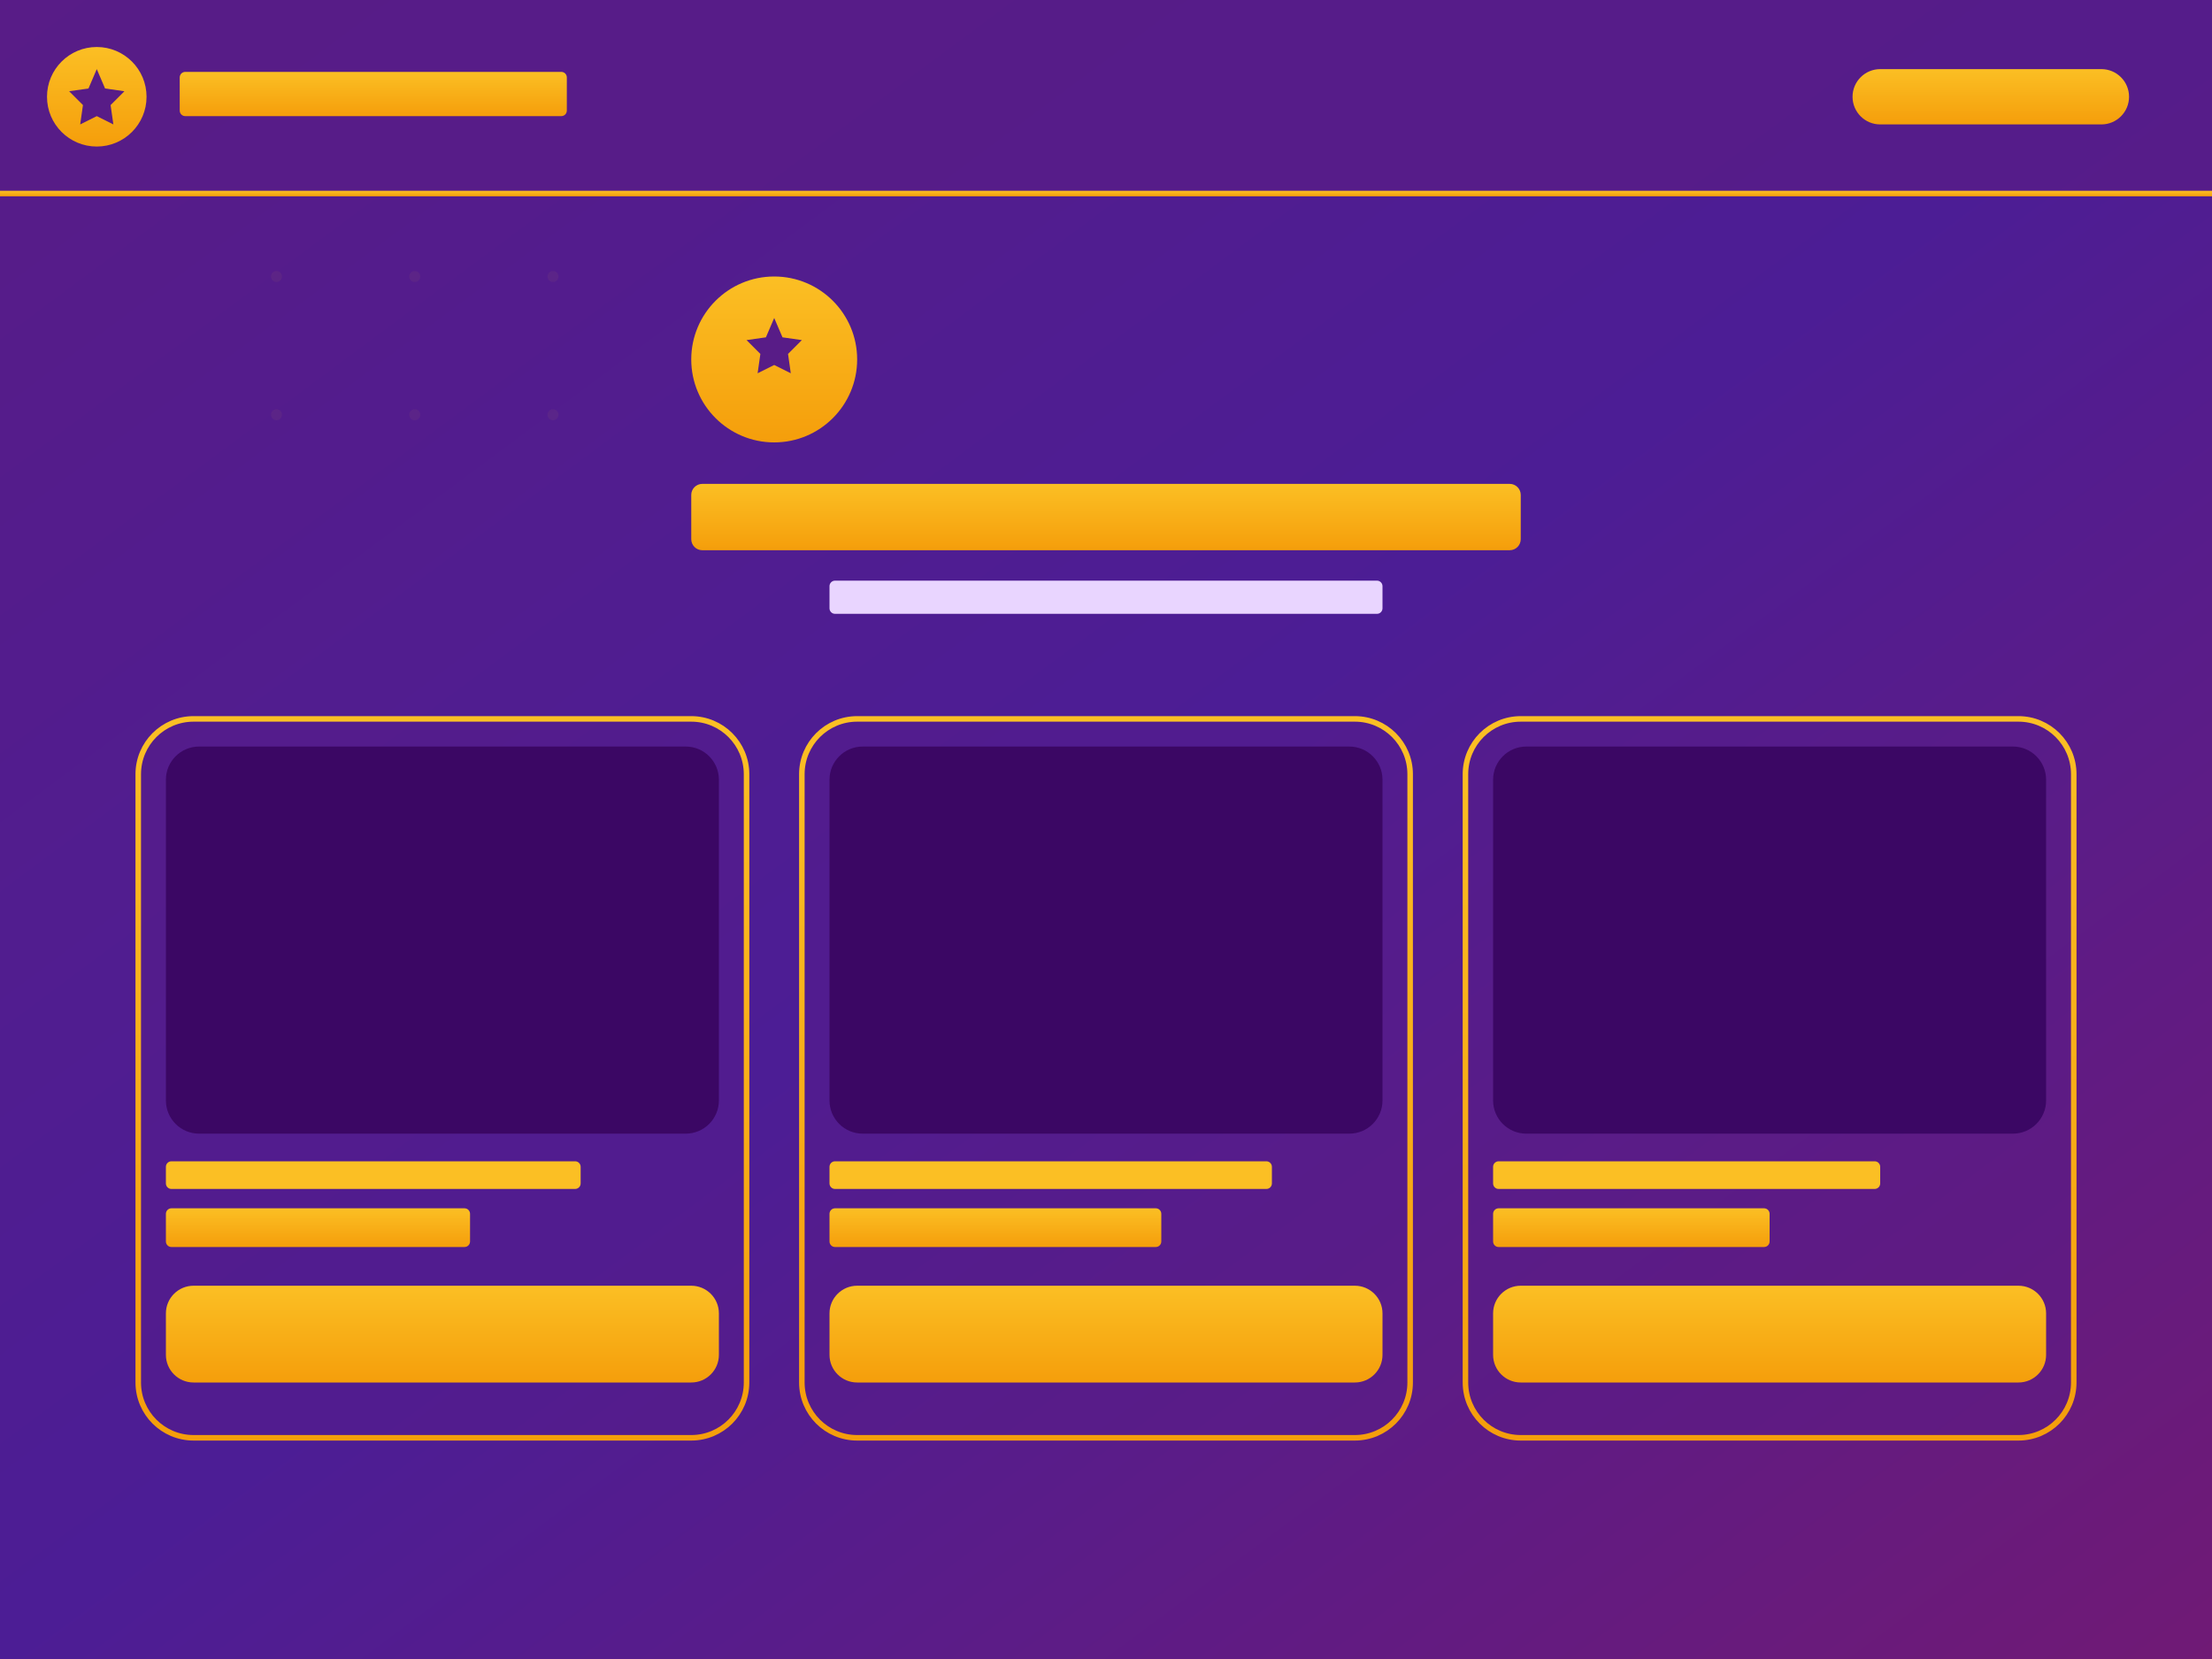
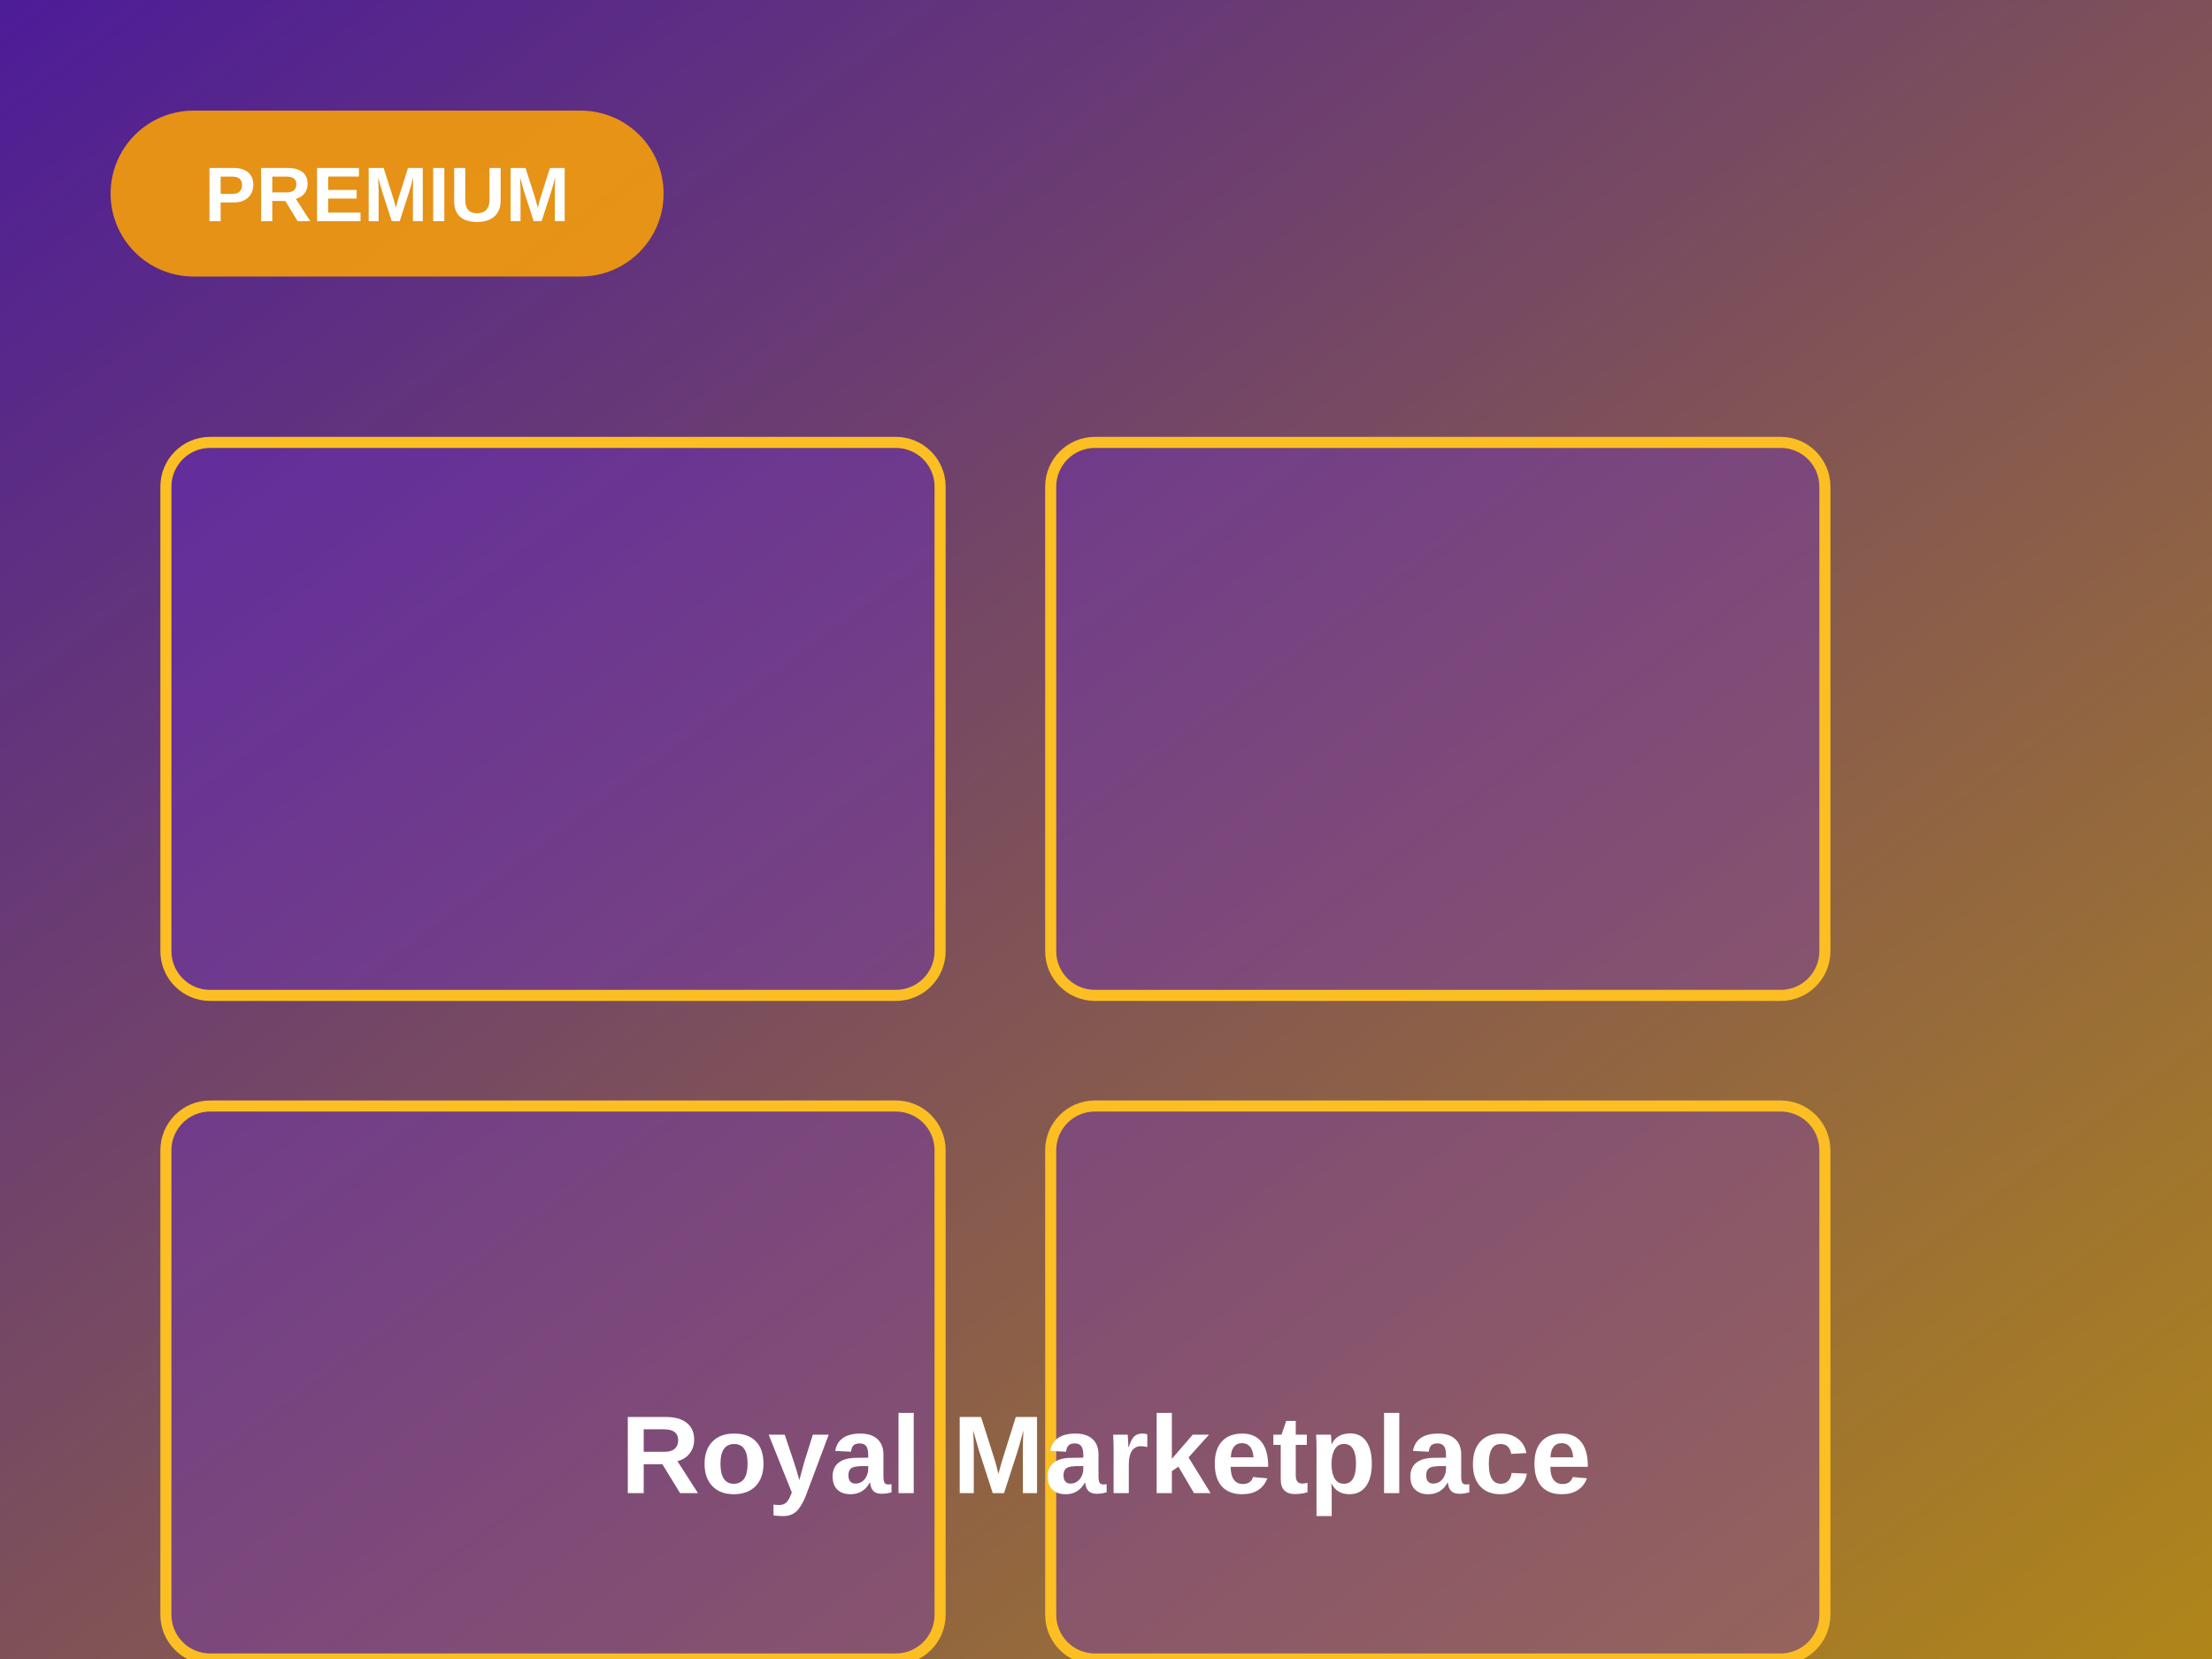
- <svg xmlns="http://www.w3.org/2000/svg" width="800" height="600">
+ <svg xmlns="http://www.w3.org/2000/svg" width="400" height="300">
  <defs>
-     <linearGradient id="bg6" x1="0%" y1="0%" x2="100%" y2="100%">
-       <stop offset="0%" style="stop-color:#581c87;stop-opacity:1" />
-       <stop offset="50%" style="stop-color:#4c1d95;stop-opacity:1" />
-       <stop offset="100%" style="stop-color:#701a75;stop-opacity:1" />
-     </linearGradient>
-     <linearGradient id="gold6" x1="0%" y1="0%" x2="0%" y2="100%">
-       <stop offset="0%" style="stop-color:#fbbf24;stop-opacity:1" />
-       <stop offset="100%" style="stop-color:#f59e0b;stop-opacity:1" />
+     <linearGradient id="grad-royal-marketplace" x1="0%" y1="0%" x2="100%" y2="100%">
+       <stop offset="0%" style="stop-color:#6D28D9;stop-opacity:1" />
+       <stop offset="100%" style="stop-color:#FBBF24;stop-opacity:1" />
    </linearGradient>
  </defs>
-   <rect width="800" height="600" fill="url(#bg6)" />
-   <g opacity="0.05">
-     <circle cx="100" cy="100" r="2" fill="#fbbf24" />
-     <circle cx="150" cy="100" r="2" fill="#fbbf24" />
-     <circle cx="200" cy="100" r="2" fill="#fbbf24" />
-     <circle cx="100" cy="150" r="2" fill="#fbbf24" />
-     <circle cx="150" cy="150" r="2" fill="#fbbf24" />
-     <circle cx="200" cy="150" r="2" fill="#fbbf24" />
+   <rect width="400" height="300" fill="url(#grad-royal-marketplace)" />
+   <rect width="400" height="300" fill="rgba(0,0,0,0.3)" />
+   <g>
+     <rect x="20" y="20" width="100" height="30" rx="15" fill="#F59E0B" fill-opacity="0.9" />
+     <text x="70" y="40" font-family="Arial, sans-serif" font-size="14" font-weight="bold" fill="white" text-anchor="middle">PREMIUM</text>
  </g>
-   <rect width="800" height="70" fill="#581c87" fill-opacity="0.8" />
-   <rect x="0" y="69" width="800" height="2" fill="url(#gold6)" />
-   <circle cx="35" cy="35" r="18" fill="url(#gold6)" />
-   <polygon points="35,25 38,32 45,33 40,38 41,45 35,42 29,45 30,38 25,33 32,32" fill="#581c87" />
-   <rect x="65" y="26" width="140" height="16" rx="2" fill="url(#gold6)" />
-   <rect x="670" y="25" width="100" height="20" rx="10" fill="url(#gold6)" />
-   <rect x="250" y="100" width="60" height="60" rx="30" fill="url(#gold6)" />
-   <polygon points="280,115 283,122 290,123 285,128 286,135 280,132 274,135 275,128 270,123 277,122" fill="#581c87" />
-   <rect x="250" y="175" width="300" height="24" rx="4" fill="url(#gold6)" />
-   <rect x="300" y="210" width="200" height="12" rx="2" fill="#e9d5ff" />
-   <g transform="translate(50, 260)">
-     <rect width="220" height="260" rx="20" fill="#581c87" fill-opacity="0.4" stroke="url(#gold6)" stroke-width="2" />
-     <rect x="10" y="10" width="200" height="140" rx="12" fill="#3b0764" />
-     <rect x="10" y="160" width="150" height="10" rx="2" fill="#fbbf24" />
-     <rect x="10" y="177" width="110" height="14" rx="2" fill="url(#gold6)" />
-     <rect x="10" y="205" width="200" height="35" rx="10" fill="url(#gold6)" />
-     <g transform="translate(240, 0)">
-       <rect width="220" height="260" rx="20" fill="#581c87" fill-opacity="0.4" stroke="url(#gold6)" stroke-width="2" />
-       <rect x="10" y="10" width="200" height="140" rx="12" fill="#3b0764" />
-       <rect x="10" y="160" width="160" height="10" rx="2" fill="#fbbf24" />
-       <rect x="10" y="177" width="120" height="14" rx="2" fill="url(#gold6)" />
-       <rect x="10" y="205" width="200" height="35" rx="10" fill="url(#gold6)" />
-     </g>
-     <g transform="translate(480, 0)">
-       <rect width="220" height="260" rx="20" fill="#581c87" fill-opacity="0.4" stroke="url(#gold6)" stroke-width="2" />
-       <rect x="10" y="10" width="200" height="140" rx="12" fill="#3b0764" />
-       <rect x="10" y="160" width="140" height="10" rx="2" fill="#fbbf24" />
-       <rect x="10" y="177" width="100" height="14" rx="2" fill="url(#gold6)" />
-       <rect x="10" y="205" width="200" height="35" rx="10" fill="url(#gold6)" />
-     </g>
-   </g>
+   <rect x="30" y="80" width="140" height="100" rx="8" fill="#6D28D9" fill-opacity="0.3" stroke="#FBBF24" stroke-width="2" />
+   <rect x="190" y="80" width="140" height="100" rx="8" fill="#6D28D9" fill-opacity="0.3" stroke="#FBBF24" stroke-width="2" />
+   <rect x="30" y="200" width="140" height="100" rx="8" fill="#6D28D9" fill-opacity="0.3" stroke="#FBBF24" stroke-width="2" />
+   <rect x="190" y="200" width="140" height="100" rx="8" fill="#6D28D9" fill-opacity="0.3" stroke="#FBBF24" stroke-width="2" />
+   <text x="200" y="270" font-family="Arial, sans-serif" font-size="20" font-weight="bold" fill="white" text-anchor="middle">Royal Marketplace</text>
</svg>
